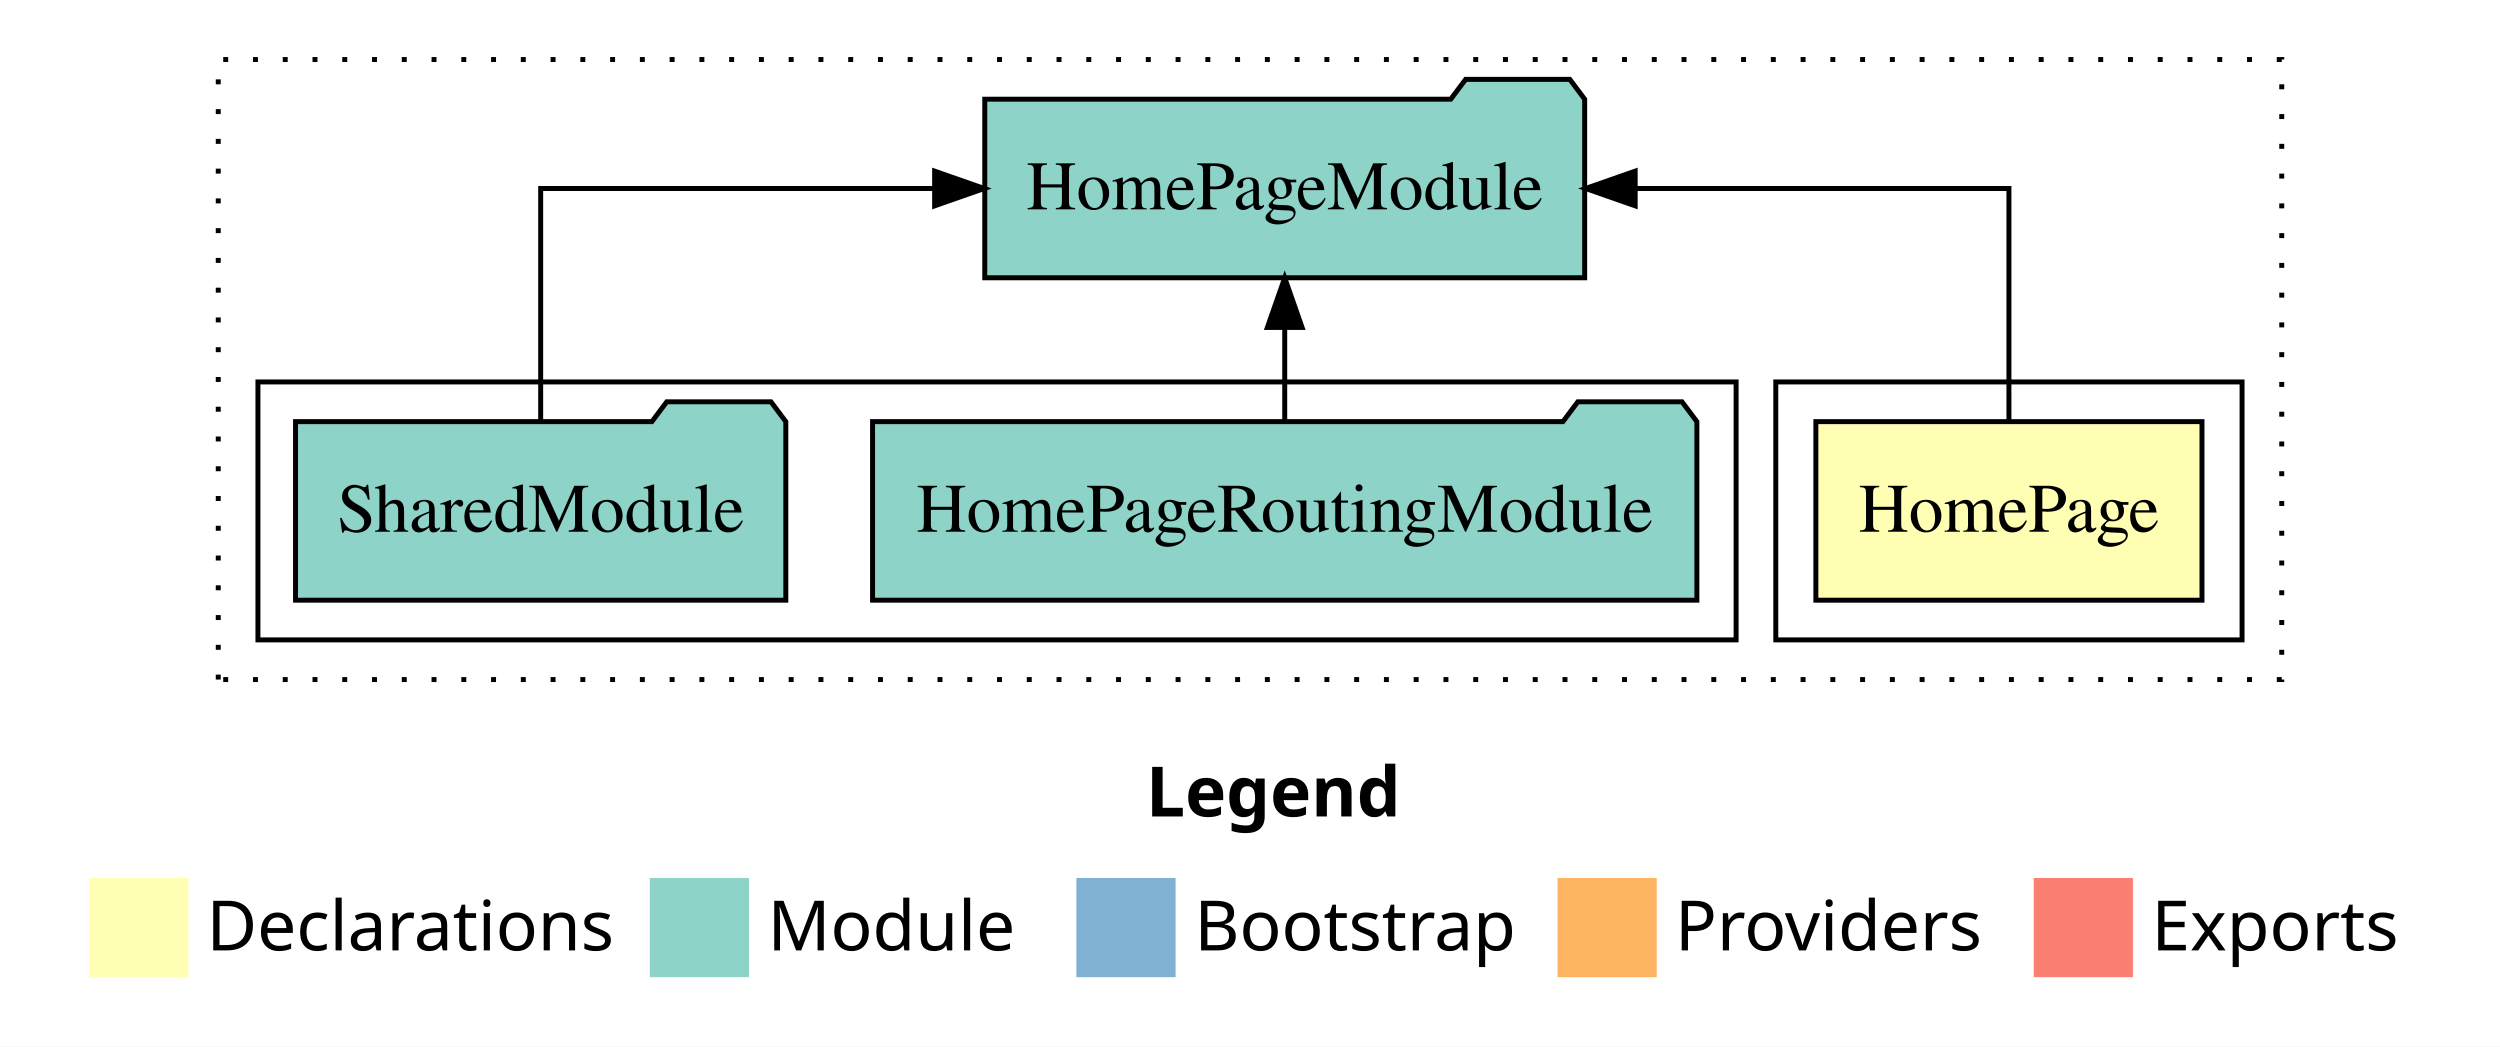
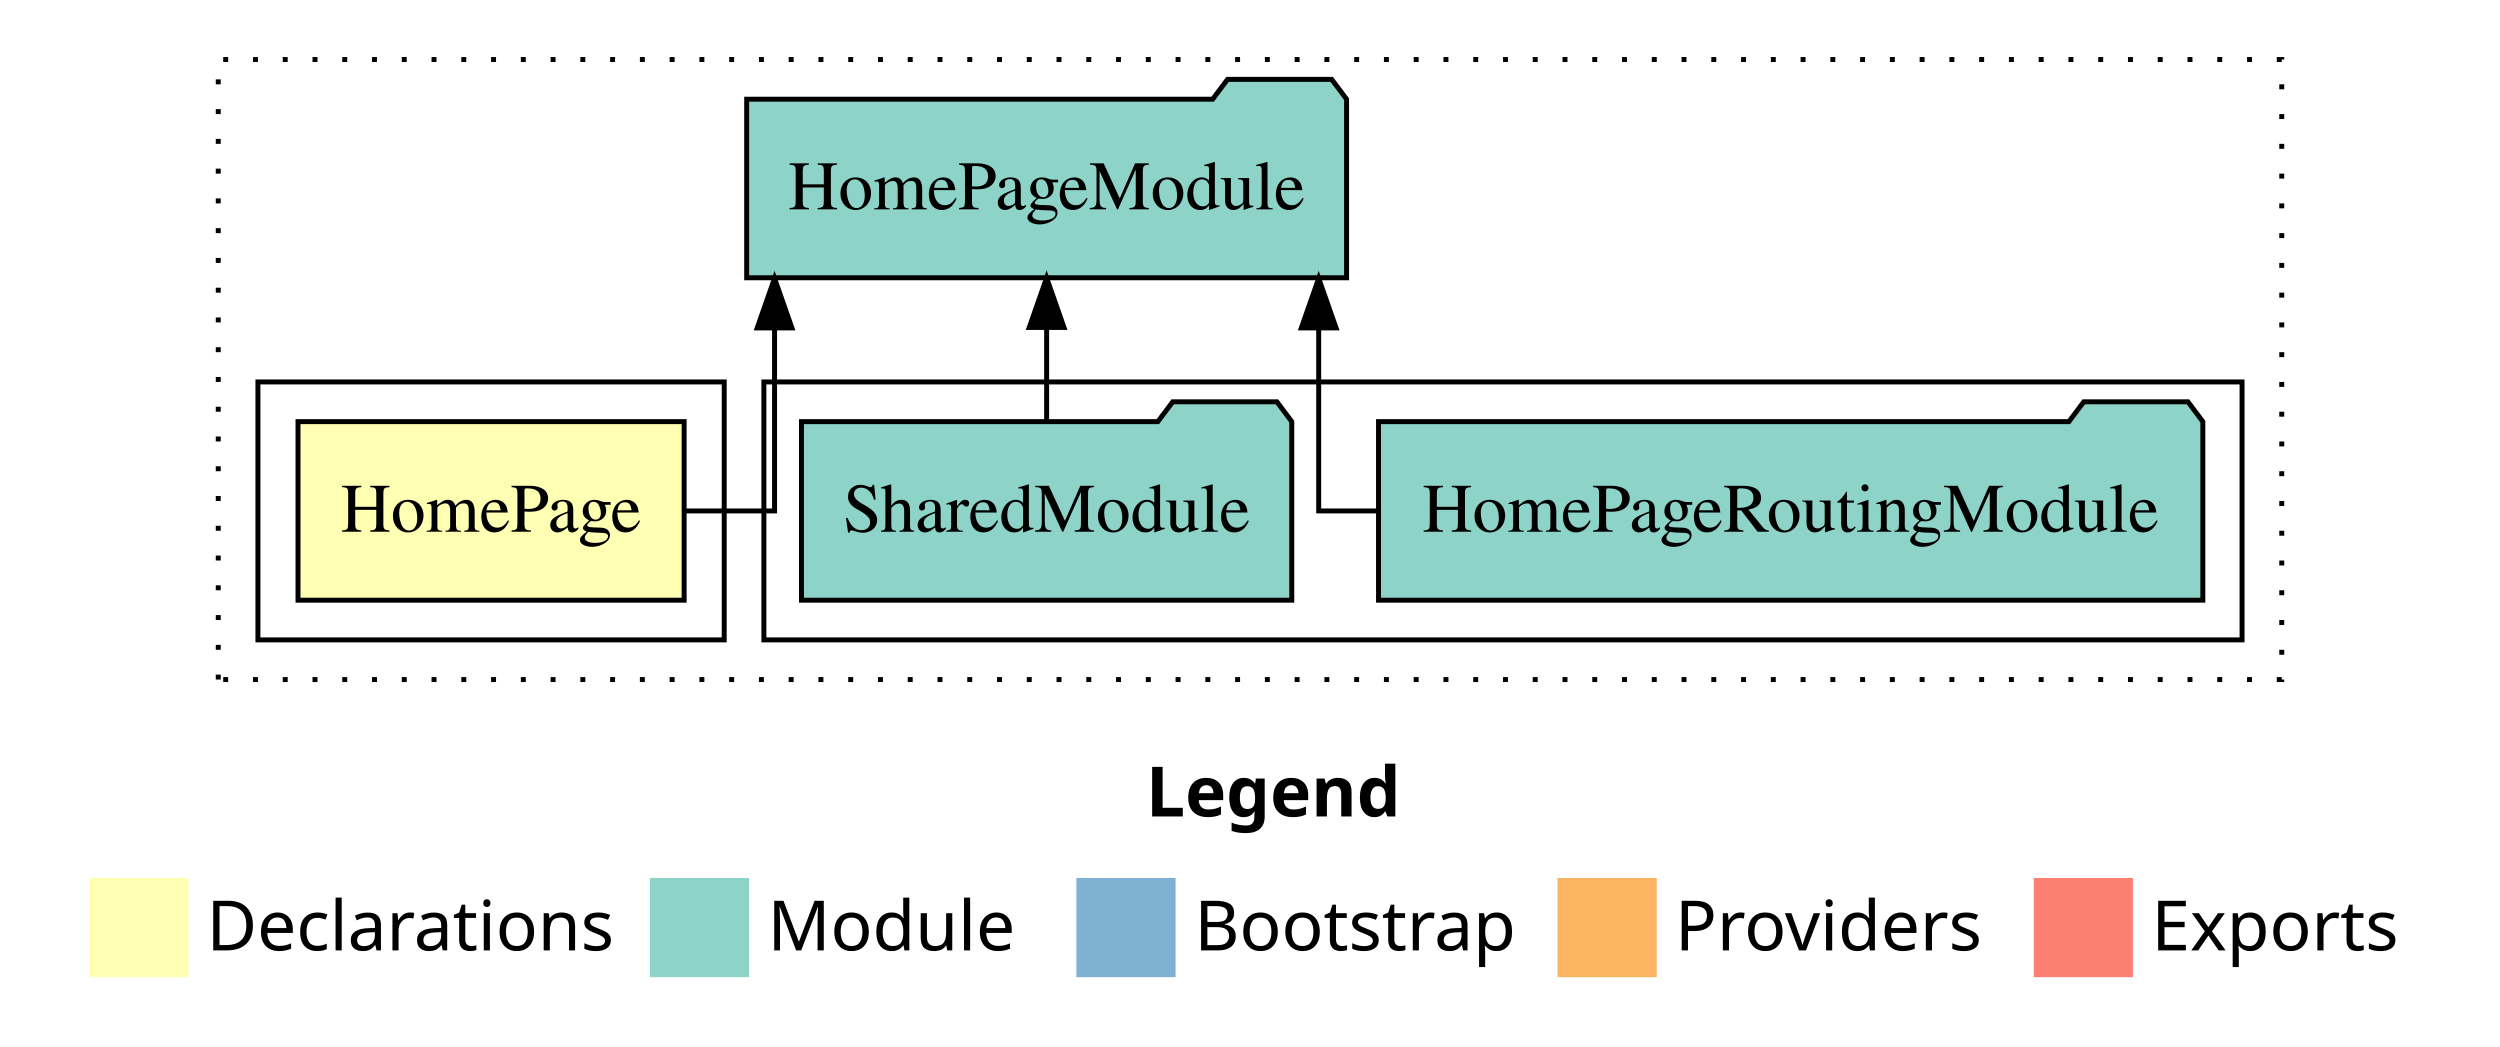
<svg xmlns="http://www.w3.org/2000/svg" width="504pt" height="211pt" viewBox="0.00 0.00 504.00 211.00">
  <g id="graph0" class="graph" transform="scale(1 1) rotate(0) translate(4 207)">
    <polygon fill="white" stroke="transparent" points="-4,4 -4,-207 500,-207 500,4 -4,4" />
    <text text-anchor="start" x="227.01" y="-42.4" font-family="Times-12" font-weight="bold" font-size="14.00">Legend</text>
    <polygon fill="#ffffb3" stroke="transparent" points="14,-10 14,-30 34,-30 34,-10 14,-10" />
    <text text-anchor="start" x="37.63" y="-15.4" font-family="Times-12" font-size="14.00">  Declarations</text>
    <polygon fill="#8dd3c7" stroke="transparent" points="127,-10 127,-30 147,-30 147,-10 127,-10" />
    <text text-anchor="start" x="150.73" y="-15.4" font-family="Times-12" font-size="14.00">  Module</text>
    <polygon fill="#80b1d3" stroke="transparent" points="213,-10 213,-30 233,-30 233,-10 213,-10" />
    <text text-anchor="start" x="236.78" y="-15.4" font-family="Times-12" font-size="14.00">  Bootstrap</text>
    <polygon fill="#fdb462" stroke="transparent" points="310,-10 310,-30 330,-30 330,-10 310,-10" />
    <text text-anchor="start" x="333.67" y="-15.4" font-family="Times-12" font-size="14.00">  Providers</text>
    <polygon fill="#fb8072" stroke="transparent" points="406,-10 406,-30 426,-30 426,-10 406,-10" />
    <text text-anchor="start" x="429.73" y="-15.4" font-family="Times-12" font-size="14.00">  Exports</text>
    <g id="clust1" class="cluster">
      <polygon fill="none" stroke="black" stroke-dasharray="1,5" points="40,-70 40,-195 456,-195 456,-70 40,-70" />
    </g>
+     <g id="clust4" class="cluster">
+       <polygon fill="none" stroke="black" points="150,-78 150,-130 448,-130 448,-78 150,-78" />
+     </g>
    <g id="clust2" class="cluster">
-       <polygon fill="none" stroke="black" points="354,-78 354,-130 448,-130 448,-78 354,-78" />
-     </g>
-     <g id="clust4" class="cluster">
-       <polygon fill="none" stroke="black" points="48,-78 48,-130 346,-130 346,-78 48,-78" />
+       <polygon fill="none" stroke="black" points="48,-78 48,-130 142,-130 142,-78 48,-78" />
    </g>
    <g id="node1" class="node">
-       <polygon fill="#ffffb3" stroke="black" points="439.92,-122 362.08,-122 362.08,-86 439.92,-86 439.92,-122" />
-       <text text-anchor="middle" x="401" y="-99.8" font-family="Times,serif" font-size="14.00">HomePage</text>
+       <polygon fill="#ffffb3" stroke="black" points="133.92,-122 56.08,-122 56.08,-86 133.92,-86 133.92,-122" />
+       <text text-anchor="middle" x="95" y="-99.8" font-family="Times,serif" font-size="14.00">HomePage</text>
    </g>
    <g id="node2" class="node">
-       <polygon fill="#8dd3c7" stroke="black" points="315.47,-187 312.47,-191 291.47,-191 288.47,-187 194.53,-187 194.53,-151 315.47,-151 315.47,-187" />
-       <text text-anchor="middle" x="255" y="-164.8" font-family="Times,serif" font-size="14.00">HomePageModule</text>
+       <polygon fill="#8dd3c7" stroke="black" points="267.47,-187 264.47,-191 243.47,-191 240.47,-187 146.53,-187 146.53,-151 267.47,-151 267.47,-187" />
+       <text text-anchor="middle" x="207" y="-164.8" font-family="Times,serif" font-size="14.00">HomePageModule</text>
    </g>
    <g id="edge1" class="edge">
-       <path fill="none" stroke="black" d="M401,-122.11C401,-141.34 401,-169 401,-169 401,-169 325.65,-169 325.65,-169" />
-       <polygon fill="black" stroke="black" points="325.65,-165.5 315.65,-169 325.65,-172.5 325.65,-165.5" />
+       <path fill="none" stroke="black" d="M133.75,-104C143.95,-104 152.15,-104 152.15,-104 152.15,-104 152.15,-140.89 152.15,-140.89" />
+       <polygon fill="black" stroke="black" points="148.65,-140.89 152.15,-150.89 155.65,-140.89 148.65,-140.89" />
    </g>
    <g id="node3" class="node">
-       <polygon fill="#8dd3c7" stroke="black" points="338.09,-122 335.09,-126 314.09,-126 311.09,-122 171.91,-122 171.91,-86 338.09,-86 338.09,-122" />
-       <text text-anchor="middle" x="255" y="-99.8" font-family="Times,serif" font-size="14.00">HomePageRoutingModule</text>
+       <polygon fill="#8dd3c7" stroke="black" points="440.09,-122 437.09,-126 416.09,-126 413.09,-122 273.91,-122 273.91,-86 440.09,-86 440.09,-122" />
+       <text text-anchor="middle" x="357" y="-99.8" font-family="Times,serif" font-size="14.00">HomePageRoutingModule</text>
    </g>
    <g id="edge2" class="edge">
-       <path fill="none" stroke="black" d="M255,-122.11C255,-122.11 255,-140.99 255,-140.99" />
-       <polygon fill="black" stroke="black" points="251.5,-140.99 255,-150.99 258.5,-140.99 251.5,-140.99" />
+       <path fill="none" stroke="black" d="M273.9,-104C266.57,-104 261.85,-104 261.85,-104 261.85,-104 261.85,-140.89 261.85,-140.89" />
+       <polygon fill="black" stroke="black" points="258.35,-140.89 261.85,-150.89 265.35,-140.89 258.35,-140.89" />
    </g>
    <g id="node4" class="node">
-       <polygon fill="#8dd3c7" stroke="black" points="154.42,-122 151.42,-126 130.42,-126 127.42,-122 55.58,-122 55.58,-86 154.42,-86 154.42,-122" />
-       <text text-anchor="middle" x="105" y="-99.8" font-family="Times,serif" font-size="14.00">SharedModule</text>
+       <polygon fill="#8dd3c7" stroke="black" points="256.42,-122 253.42,-126 232.42,-126 229.42,-122 157.58,-122 157.58,-86 256.42,-86 256.42,-122" />
+       <text text-anchor="middle" x="207" y="-99.8" font-family="Times,serif" font-size="14.00">SharedModule</text>
    </g>
    <g id="edge3" class="edge">
-       <path fill="none" stroke="black" d="M105,-122.11C105,-141.34 105,-169 105,-169 105,-169 184.42,-169 184.42,-169" />
-       <polygon fill="black" stroke="black" points="184.42,-172.5 194.42,-169 184.42,-165.5 184.42,-172.5" />
+       <path fill="none" stroke="black" d="M207,-122.11C207,-122.11 207,-140.99 207,-140.99" />
+       <polygon fill="black" stroke="black" points="203.5,-140.99 207,-150.99 210.5,-140.99 203.5,-140.99" />
    </g>
  </g>
</svg>
